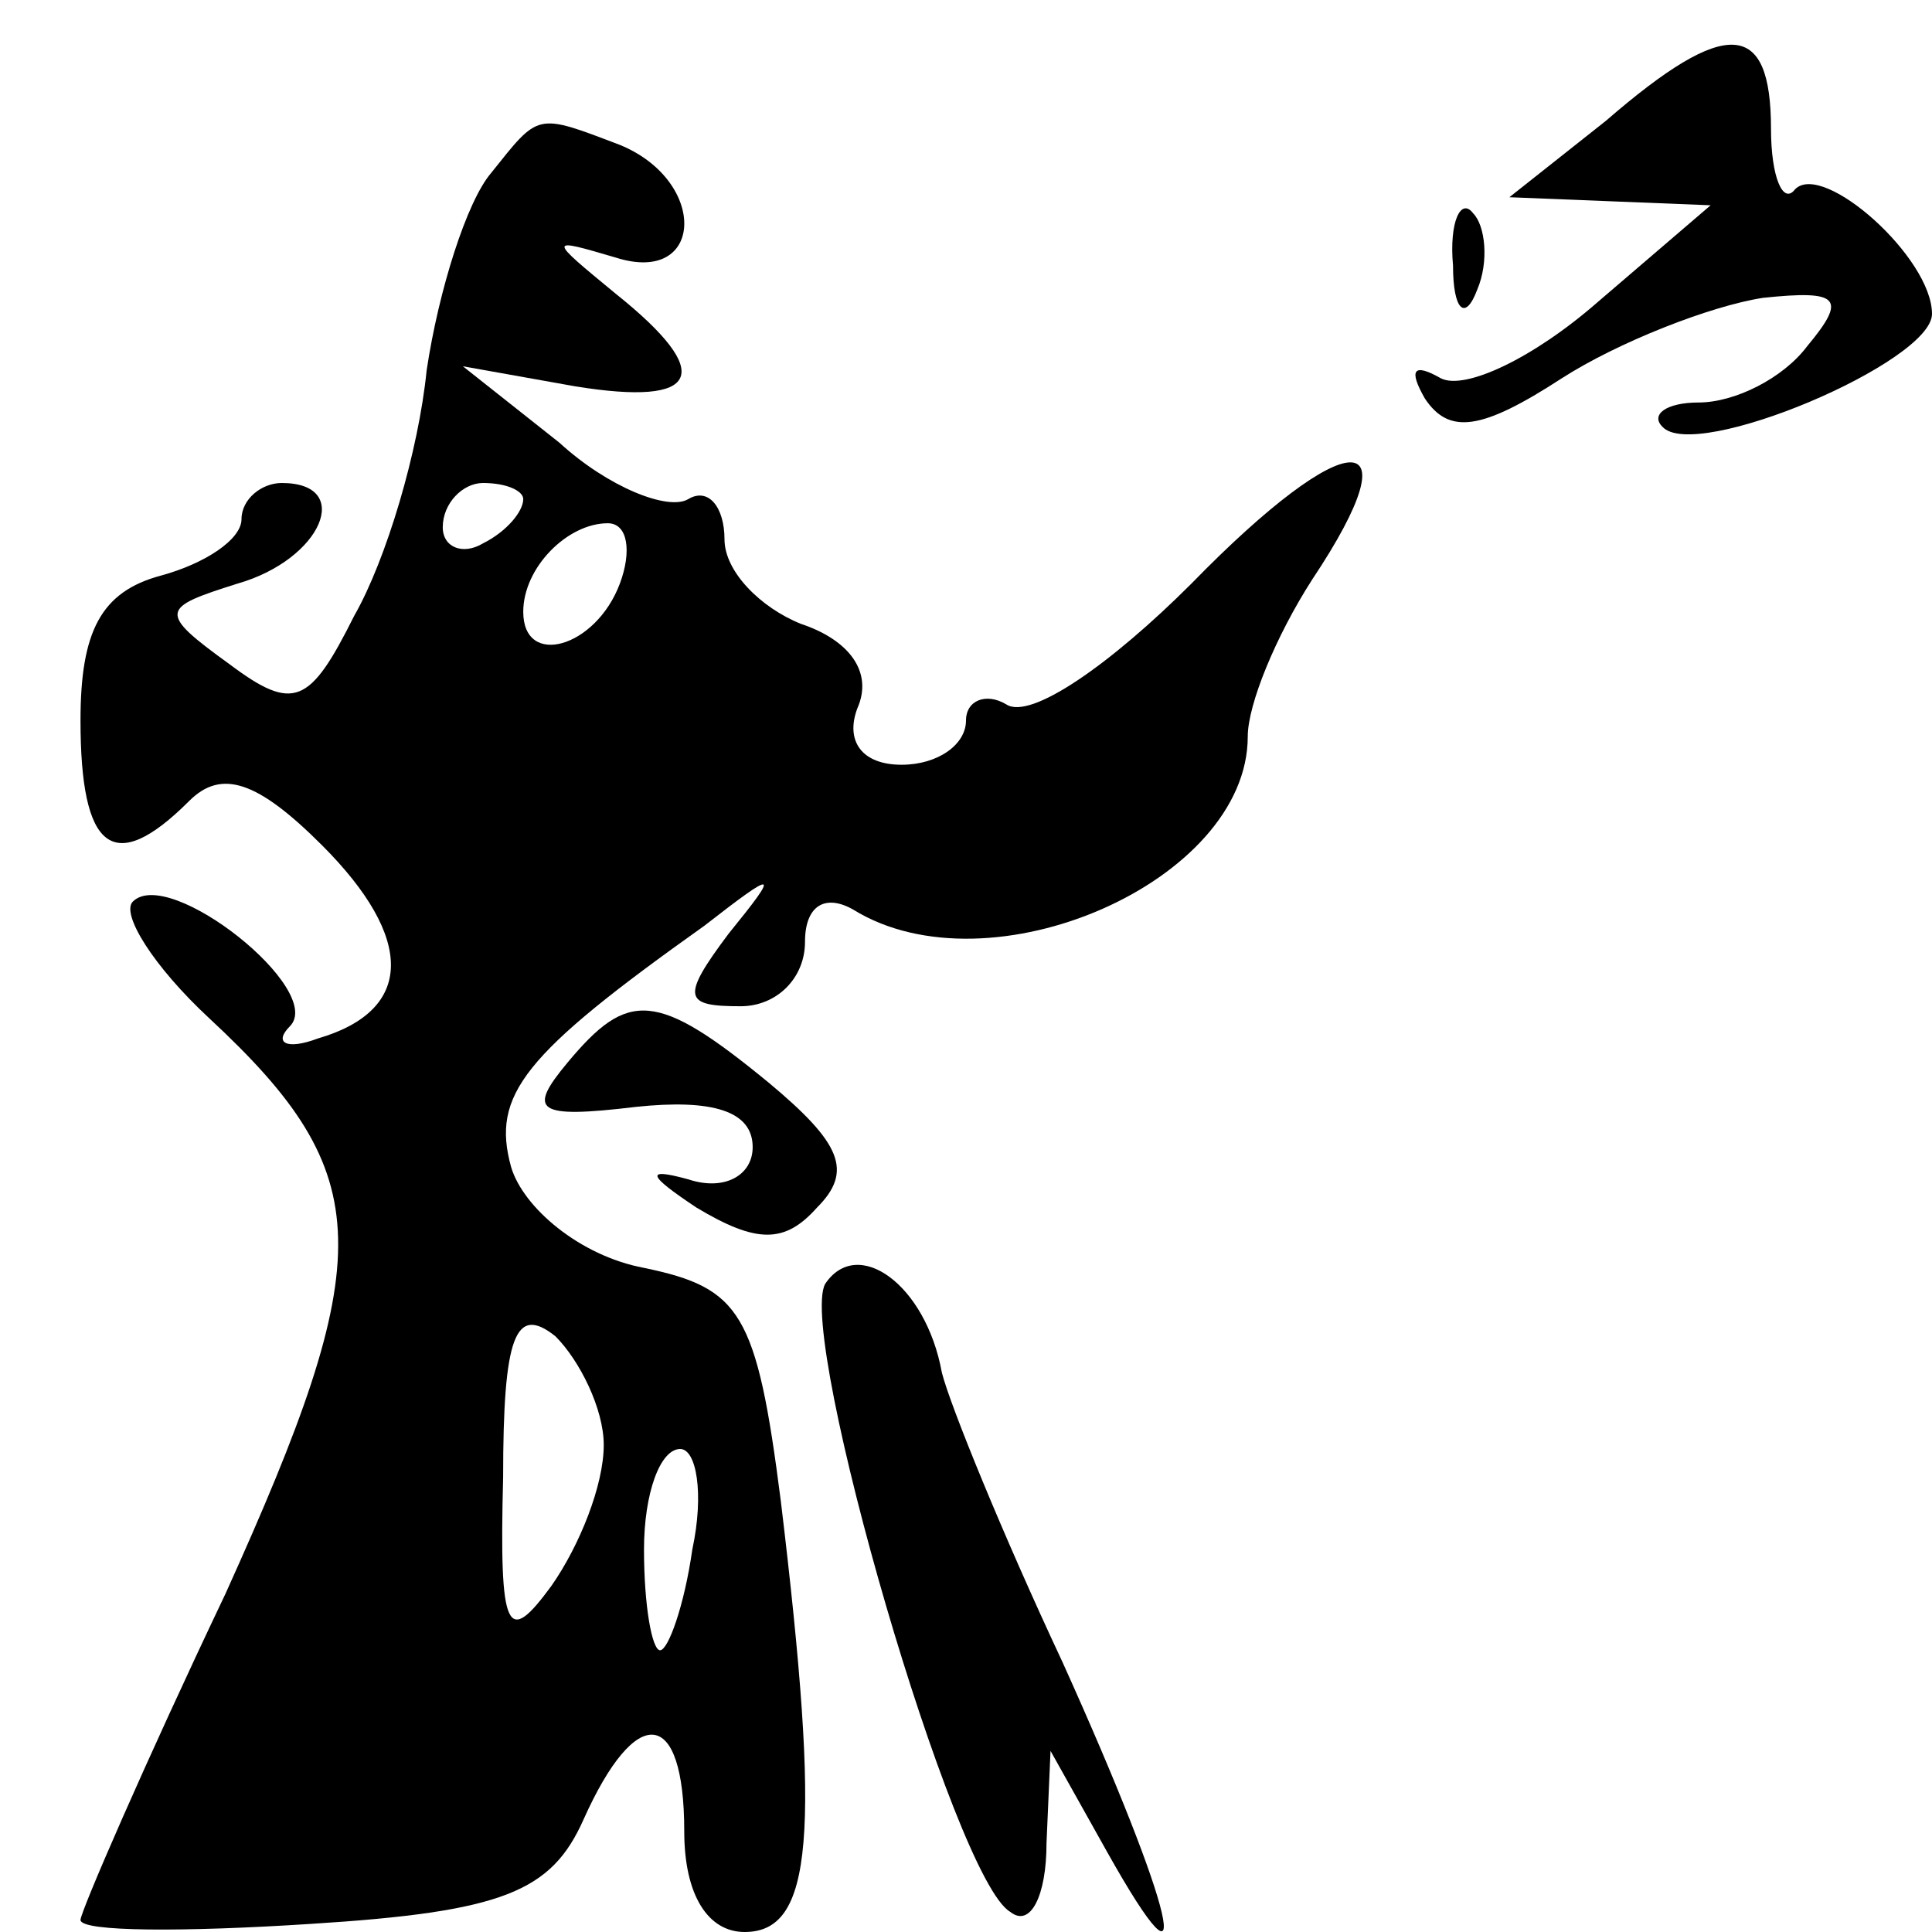
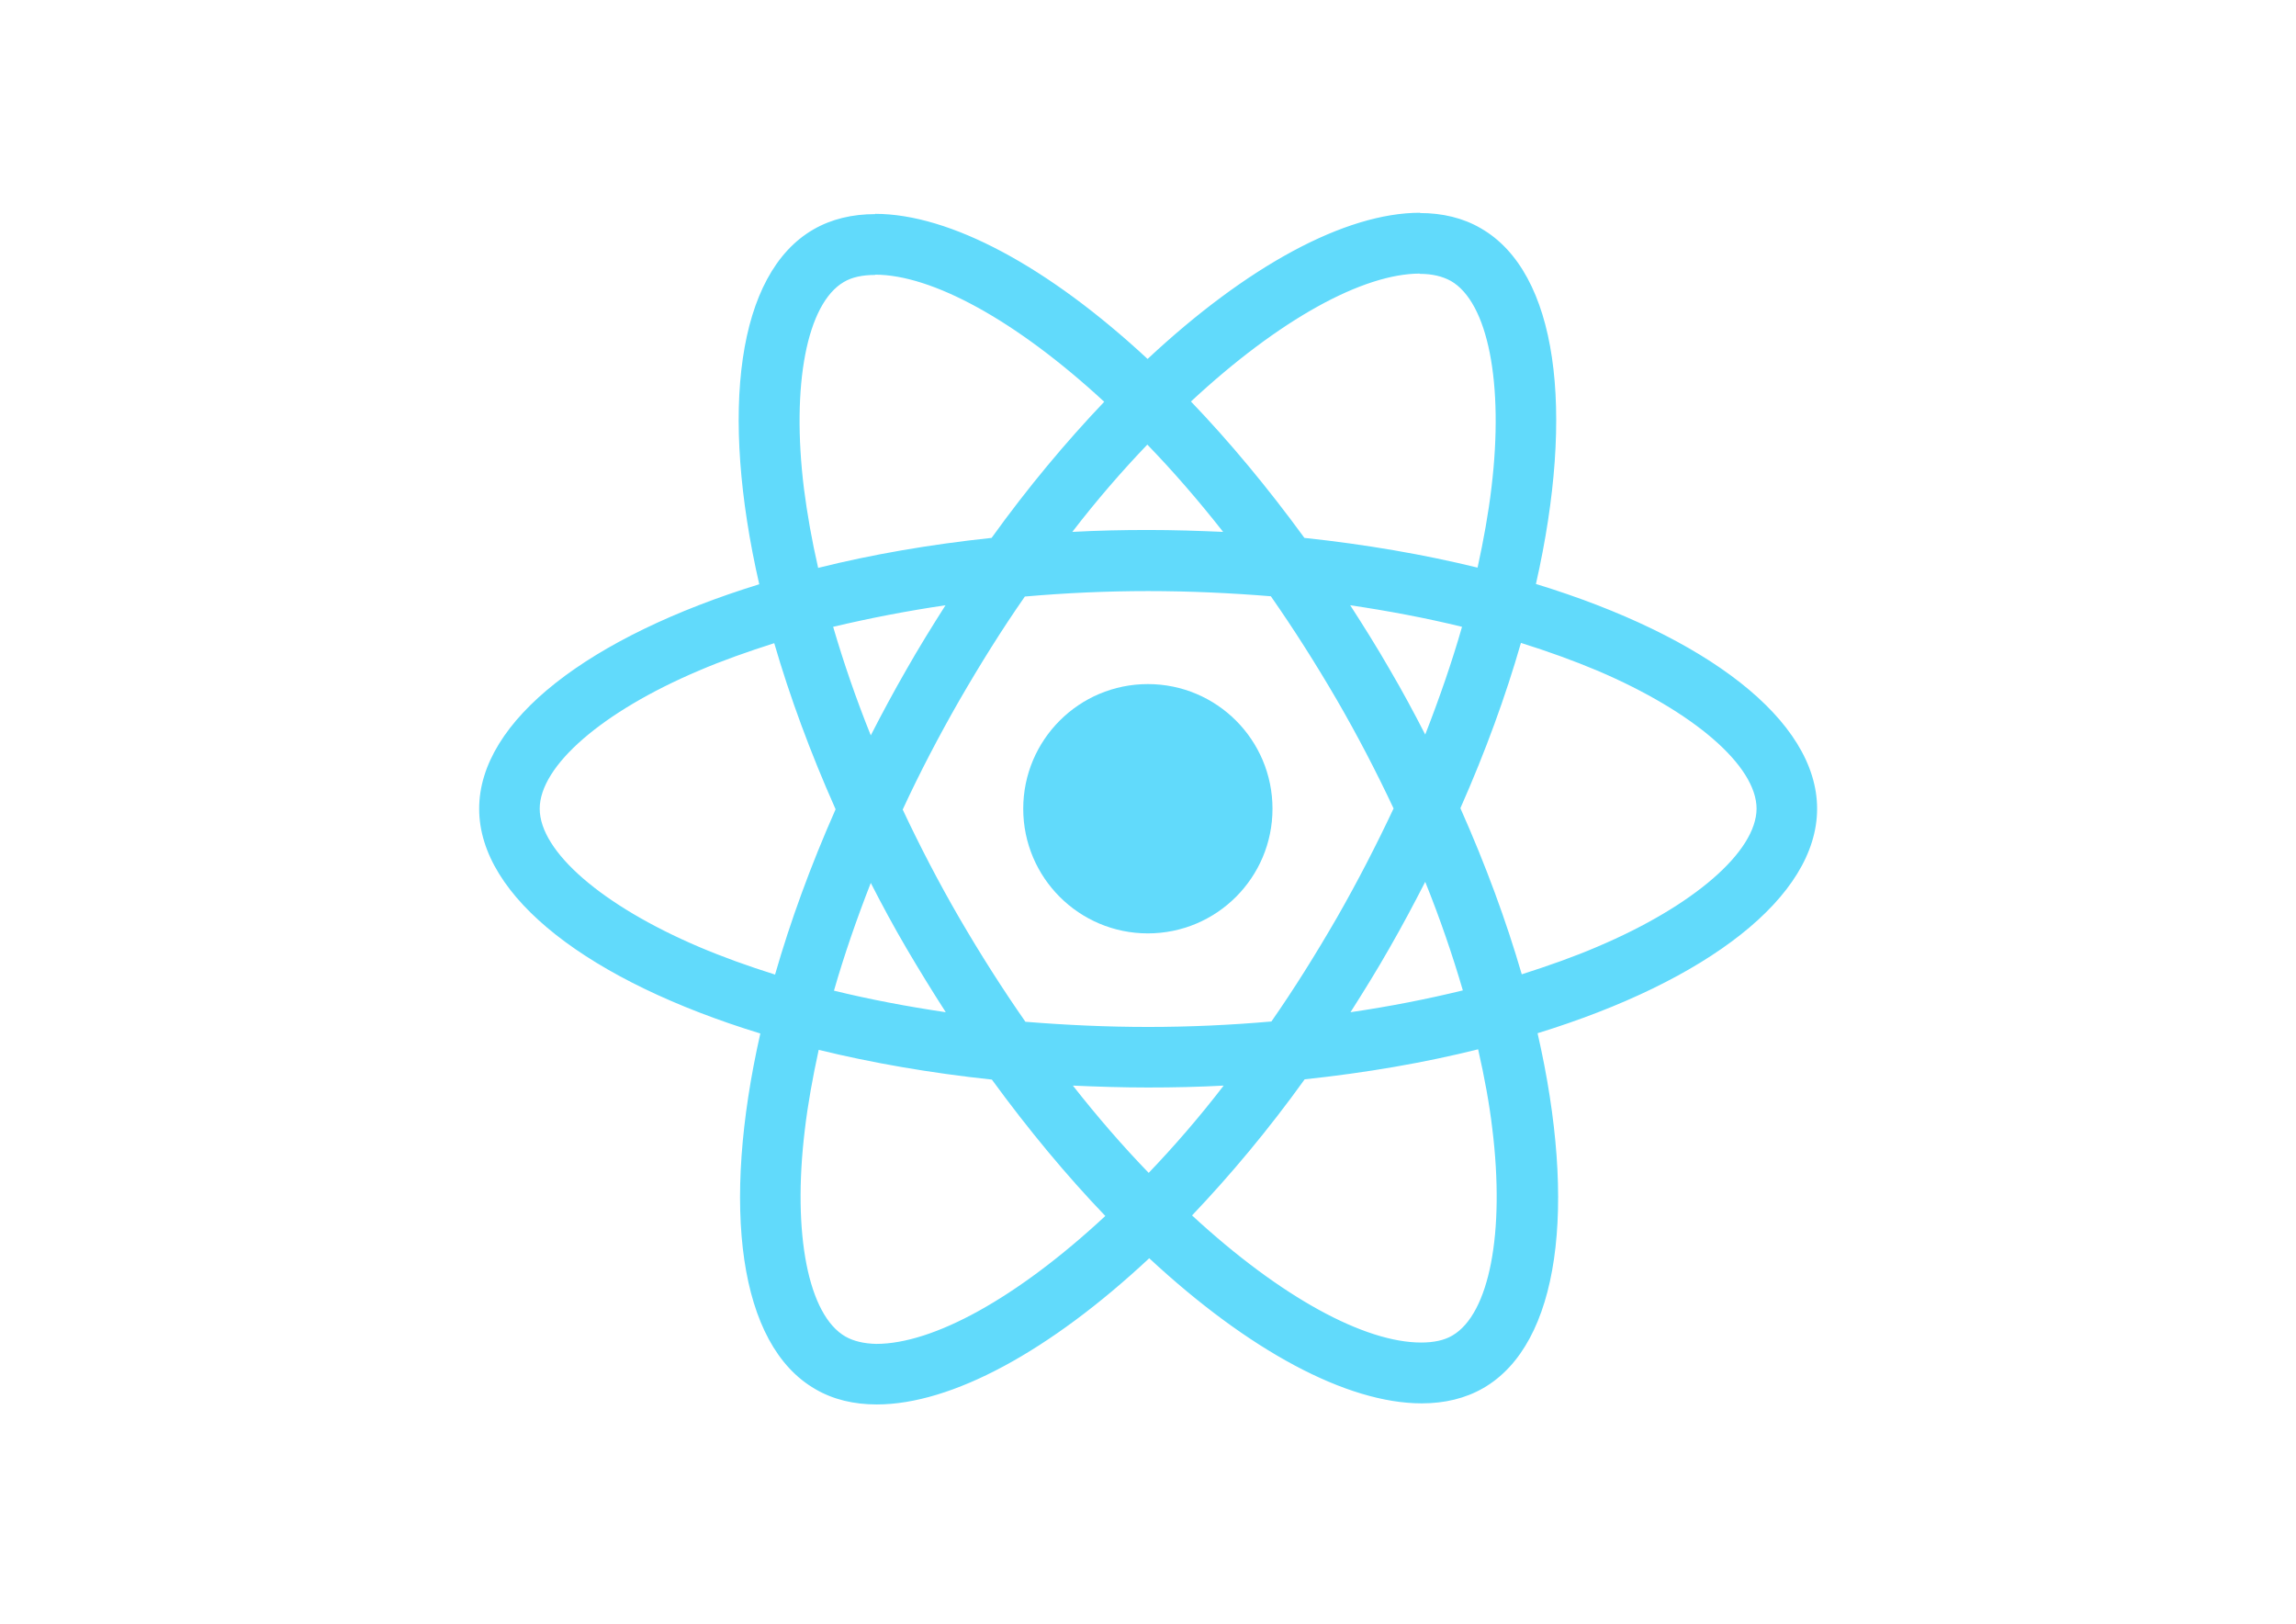
- <svg xmlns="http://www.w3.org/2000/svg" version="1.0" width="48pt" height="48pt" viewBox="0 0 48 48" preserveAspectRatio="xMidYMid meet">
-   <g transform="translate(0,48) scale(0.1,-0.1)" fill="#000000" stroke="none">
-     <path d="M399 450 l-24 -19 25 -1 25 -1 -28 -24 c-16 -14 -33 -22 -39 -19 -7 4 -8 2 -4 -5 6 -9 14 -8 34 5 14 9 37 18 50 20 19 2 21 0 11 -12 -6 -8 -18 -14 -27 -14 -8 0 -12 -3 -9 -6 8 -9 67 16 67 28 0 14 -27 38 -34 31 -3 -4 -6 3 -6 15 0 27 -11 28 -41 2z" />
-     <path d="M122 437 c-6 -7 -13 -29 -16 -49 -2 -20 -10 -47 -18 -61 -11 -22 -15 -24 -31 -12 -18 13 -17 14 2 20 21 6 29 25 11 25 -5 0 -10 -4 -10 -9 0 -5 -9 -11 -20 -14 -15 -4 -20 -14 -20 -36 0 -32 8 -39 27 -20 8 8 17 5 33 -11 23 -23 23 -41 -1 -48 -8 -3 -11 -1 -7 3 9 9 -30 40 -39 31 -3 -3 5 -16 19 -29 42 -39 42 -59 4 -143 -20 -42 -36 -79 -36 -81 0 -3 26 -3 57 -1 48 3 60 8 68 26 13 29 25 28 25 -3 0 -16 6 -25 15 -25 17 0 19 24 9 107 -6 47 -10 53 -34 58 -16 3 -30 15 -33 25 -5 18 3 28 48 60 18 14 19 14 6 -2 -12 -16 -11 -18 3 -18 9 0 16 7 16 16 0 9 5 12 12 8 34 -21 98 7 98 43 0 8 7 25 16 39 26 39 9 39 -30 -1 -20 -20 -40 -34 -46 -30 -5 3 -10 1 -10 -4 0 -6 -7 -11 -16 -11 -10 0 -14 6 -11 14 4 9 -2 17 -14 21 -10 4 -19 13 -19 21 0 8 -4 13 -9 10 -5 -3 -20 3 -32 14 l-24 19 28 -5 c31 -5 35 3 10 23 -17 14 -17 14 0 9 22 -7 23 19 1 28 -21 8 -20 8 -32 -7z m8 -81 c0 -3 -4 -8 -10 -11 -5 -3 -10 -1 -10 4 0 6 5 11 10 11 6 0 10 -2 10 -4z m24 -21 c-6 -16 -24 -21 -24 -7 0 11 11 22 21 22 5 0 6 -7 3 -15z m-4 -214 c0 -10 -6 -25 -13 -35 -11 -15 -13 -12 -12 27 0 35 3 43 13 35 6 -6 12 -18 12 -27z m22 -26 c-2 -14 -6 -25 -8 -25 -2 0 -4 11 -4 25 0 14 4 25 9 25 4 0 6 -11 3 -25z" />
-     <path d="M361 414 c0 -11 3 -14 6 -6 3 7 2 16 -1 19 -3 4 -6 -2 -5 -13z" />
-     <path d="M141 216 c-10 -12 -8 -14 17 -11 19 2 29 -1 29 -10 0 -7 -7 -11 -16 -8 -11 3 -10 1 2 -7 15 -9 22 -9 30 0 9 9 6 16 -12 31 -28 23 -35 23 -50 5z" />
-     <path d="M205 161 c-7 -13 32 -148 46 -156 5 -4 9 4 9 17 l1 23 14 -25 c23 -41 17 -15 -11 47 -15 32 -28 64 -30 72 -4 22 -21 34 -29 22z" />
+ <svg xmlns="http://www.w3.org/2000/svg" viewBox="0 0 841.9 595.3">
+   <g fill="#61DAFB">
+     <path d="M666.3 296.5c0-32.5-40.7-63.3-103.1-82.4 14.4-63.6 8-114.2-20.2-130.4-6.5-3.8-14.1-5.6-22.4-5.6v22.3c4.6 0 8.3.9 11.4 2.6 13.6 7.8 19.5 37.5 14.9 75.7-1.1 9.4-2.9 19.3-5.1 29.4-19.6-4.8-41-8.5-63.5-10.9-13.5-18.5-27.5-35.3-41.6-50 32.6-30.3 63.2-46.9 84-46.9V78c-27.5 0-63.5 19.6-99.9 53.6-36.4-33.8-72.4-53.2-99.9-53.2v22.3c20.7 0 51.4 16.5 84 46.6-14 14.7-28 31.4-41.3 49.9-22.6 2.4-44 6.1-63.6 11-2.3-10-4-19.7-5.2-29-4.7-38.2 1.1-67.9 14.6-75.8 3-1.8 6.9-2.6 11.5-2.6V78.5c-8.4 0-16 1.8-22.6 5.6-28.1 16.2-34.4 66.7-19.9 130.1-62.2 19.2-102.7 49.9-102.7 82.3 0 32.5 40.7 63.3 103.1 82.4-14.4 63.6-8 114.2 20.2 130.4 6.5 3.8 14.1 5.6 22.5 5.6 27.5 0 63.5-19.6 99.9-53.6 36.4 33.8 72.4 53.2 99.9 53.2 8.4 0 16-1.8 22.6-5.6 28.1-16.2 34.4-66.7 19.9-130.1 62-19.1 102.5-49.9 102.5-82.3zm-130.2-66.7c-3.7 12.9-8.3 26.2-13.5 39.5-4.1-8-8.4-16-13.1-24-4.6-8-9.5-15.8-14.4-23.4 14.2 2.1 27.9 4.7 41 7.9zm-45.8 106.5c-7.8 13.5-15.8 26.3-24.1 38.2-14.9 1.3-30 2-45.2 2-15.1 0-30.2-.7-45-1.9-8.3-11.9-16.4-24.6-24.2-38-7.6-13.1-14.5-26.4-20.8-39.8 6.2-13.4 13.2-26.8 20.7-39.9 7.8-13.5 15.8-26.3 24.1-38.2 14.9-1.3 30-2 45.2-2 15.1 0 30.2.7 45 1.9 8.3 11.9 16.4 24.6 24.2 38 7.6 13.1 14.5 26.4 20.8 39.8-6.3 13.4-13.2 26.8-20.7 39.9zm32.3-13c5.4 13.4 10 26.8 13.8 39.8-13.1 3.2-26.9 5.9-41.2 8 4.9-7.7 9.8-15.6 14.4-23.7 4.6-8 8.9-16.1 13-24.1zM421.2 430c-9.3-9.6-18.6-20.3-27.8-32 9 .4 18.2.7 27.5.7 9.4 0 18.7-.2 27.8-.7-9 11.7-18.3 22.4-27.5 32zm-74.4-58.9c-14.2-2.1-27.9-4.7-41-7.9 3.7-12.9 8.3-26.2 13.5-39.5 4.1 8 8.4 16 13.1 24 4.7 8 9.5 15.8 14.4 23.4zM420.7 163c9.3 9.6 18.6 20.3 27.8 32-9-.4-18.2-.7-27.5-.7-9.4 0-18.7.2-27.8.7 9-11.7 18.3-22.4 27.5-32zm-74 58.9c-4.9 7.7-9.8 15.6-14.4 23.7-4.6 8-8.9 16-13 24-5.4-13.4-10-26.8-13.8-39.8 13.1-3.1 26.9-5.8 41.2-7.9zm-90.5 125.2c-35.4-15.1-58.3-34.9-58.3-50.6 0-15.7 22.9-35.6 58.3-50.6 8.6-3.7 18-7 27.7-10.1 5.7 19.6 13.2 40 22.5 60.9-9.2 20.8-16.6 41.1-22.2 60.6-9.9-3.1-19.3-6.5-28-10.2zM310 490c-13.6-7.8-19.5-37.5-14.9-75.7 1.1-9.4 2.9-19.3 5.1-29.4 19.6 4.8 41 8.5 63.5 10.9 13.5 18.5 27.5 35.3 41.6 50-32.6 30.3-63.2 46.9-84 46.9-4.5-.1-8.3-1-11.3-2.7zm237.2-76.2c4.7 38.2-1.1 67.9-14.6 75.8-3 1.8-6.9 2.6-11.5 2.6-20.7 0-51.4-16.5-84-46.6 14-14.7 28-31.4 41.3-49.9 22.6-2.4 44-6.1 63.6-11 2.3 10.1 4.1 19.8 5.2 29.1zm38.5-66.7c-8.6 3.7-18 7-27.7 10.1-5.7-19.6-13.2-40-22.5-60.9 9.2-20.8 16.6-41.1 22.2-60.6 9.9 3.1 19.3 6.5 28.1 10.2 35.4 15.1 58.3 34.9 58.3 50.6-.1 15.7-23 35.6-58.4 50.6zM320.8 78.4z" />
+     <circle cx="420.9" cy="296.5" r="45.7" />
+     <path d="M520.5 78.1z" />
  </g>
</svg>
